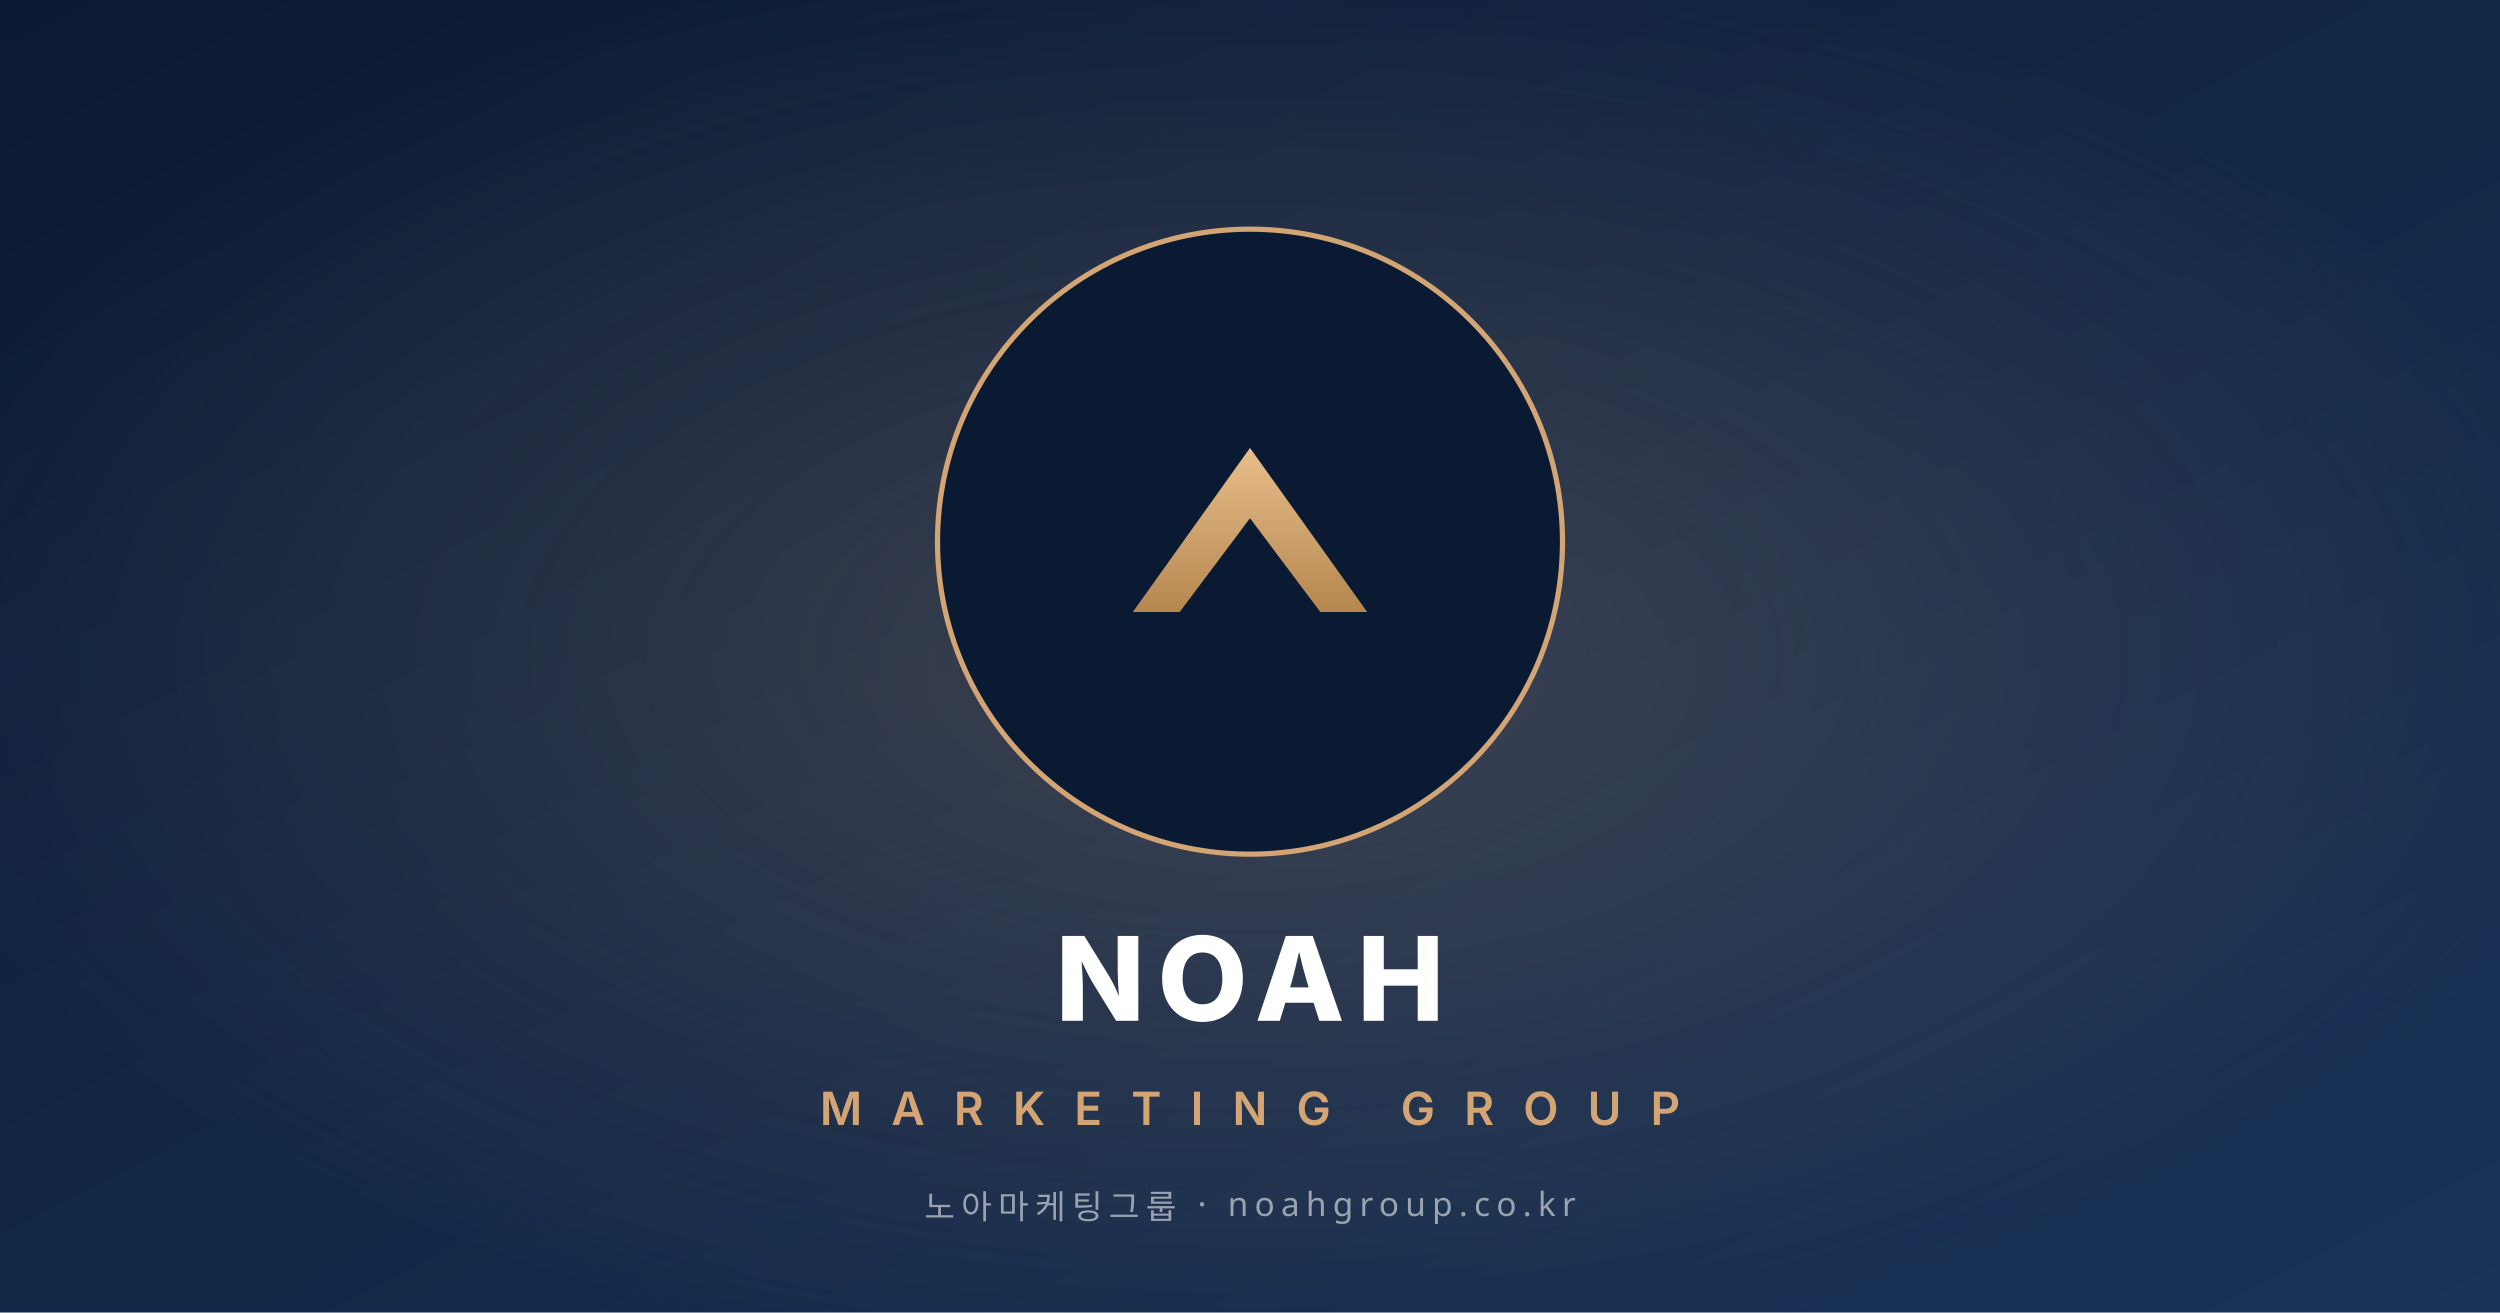
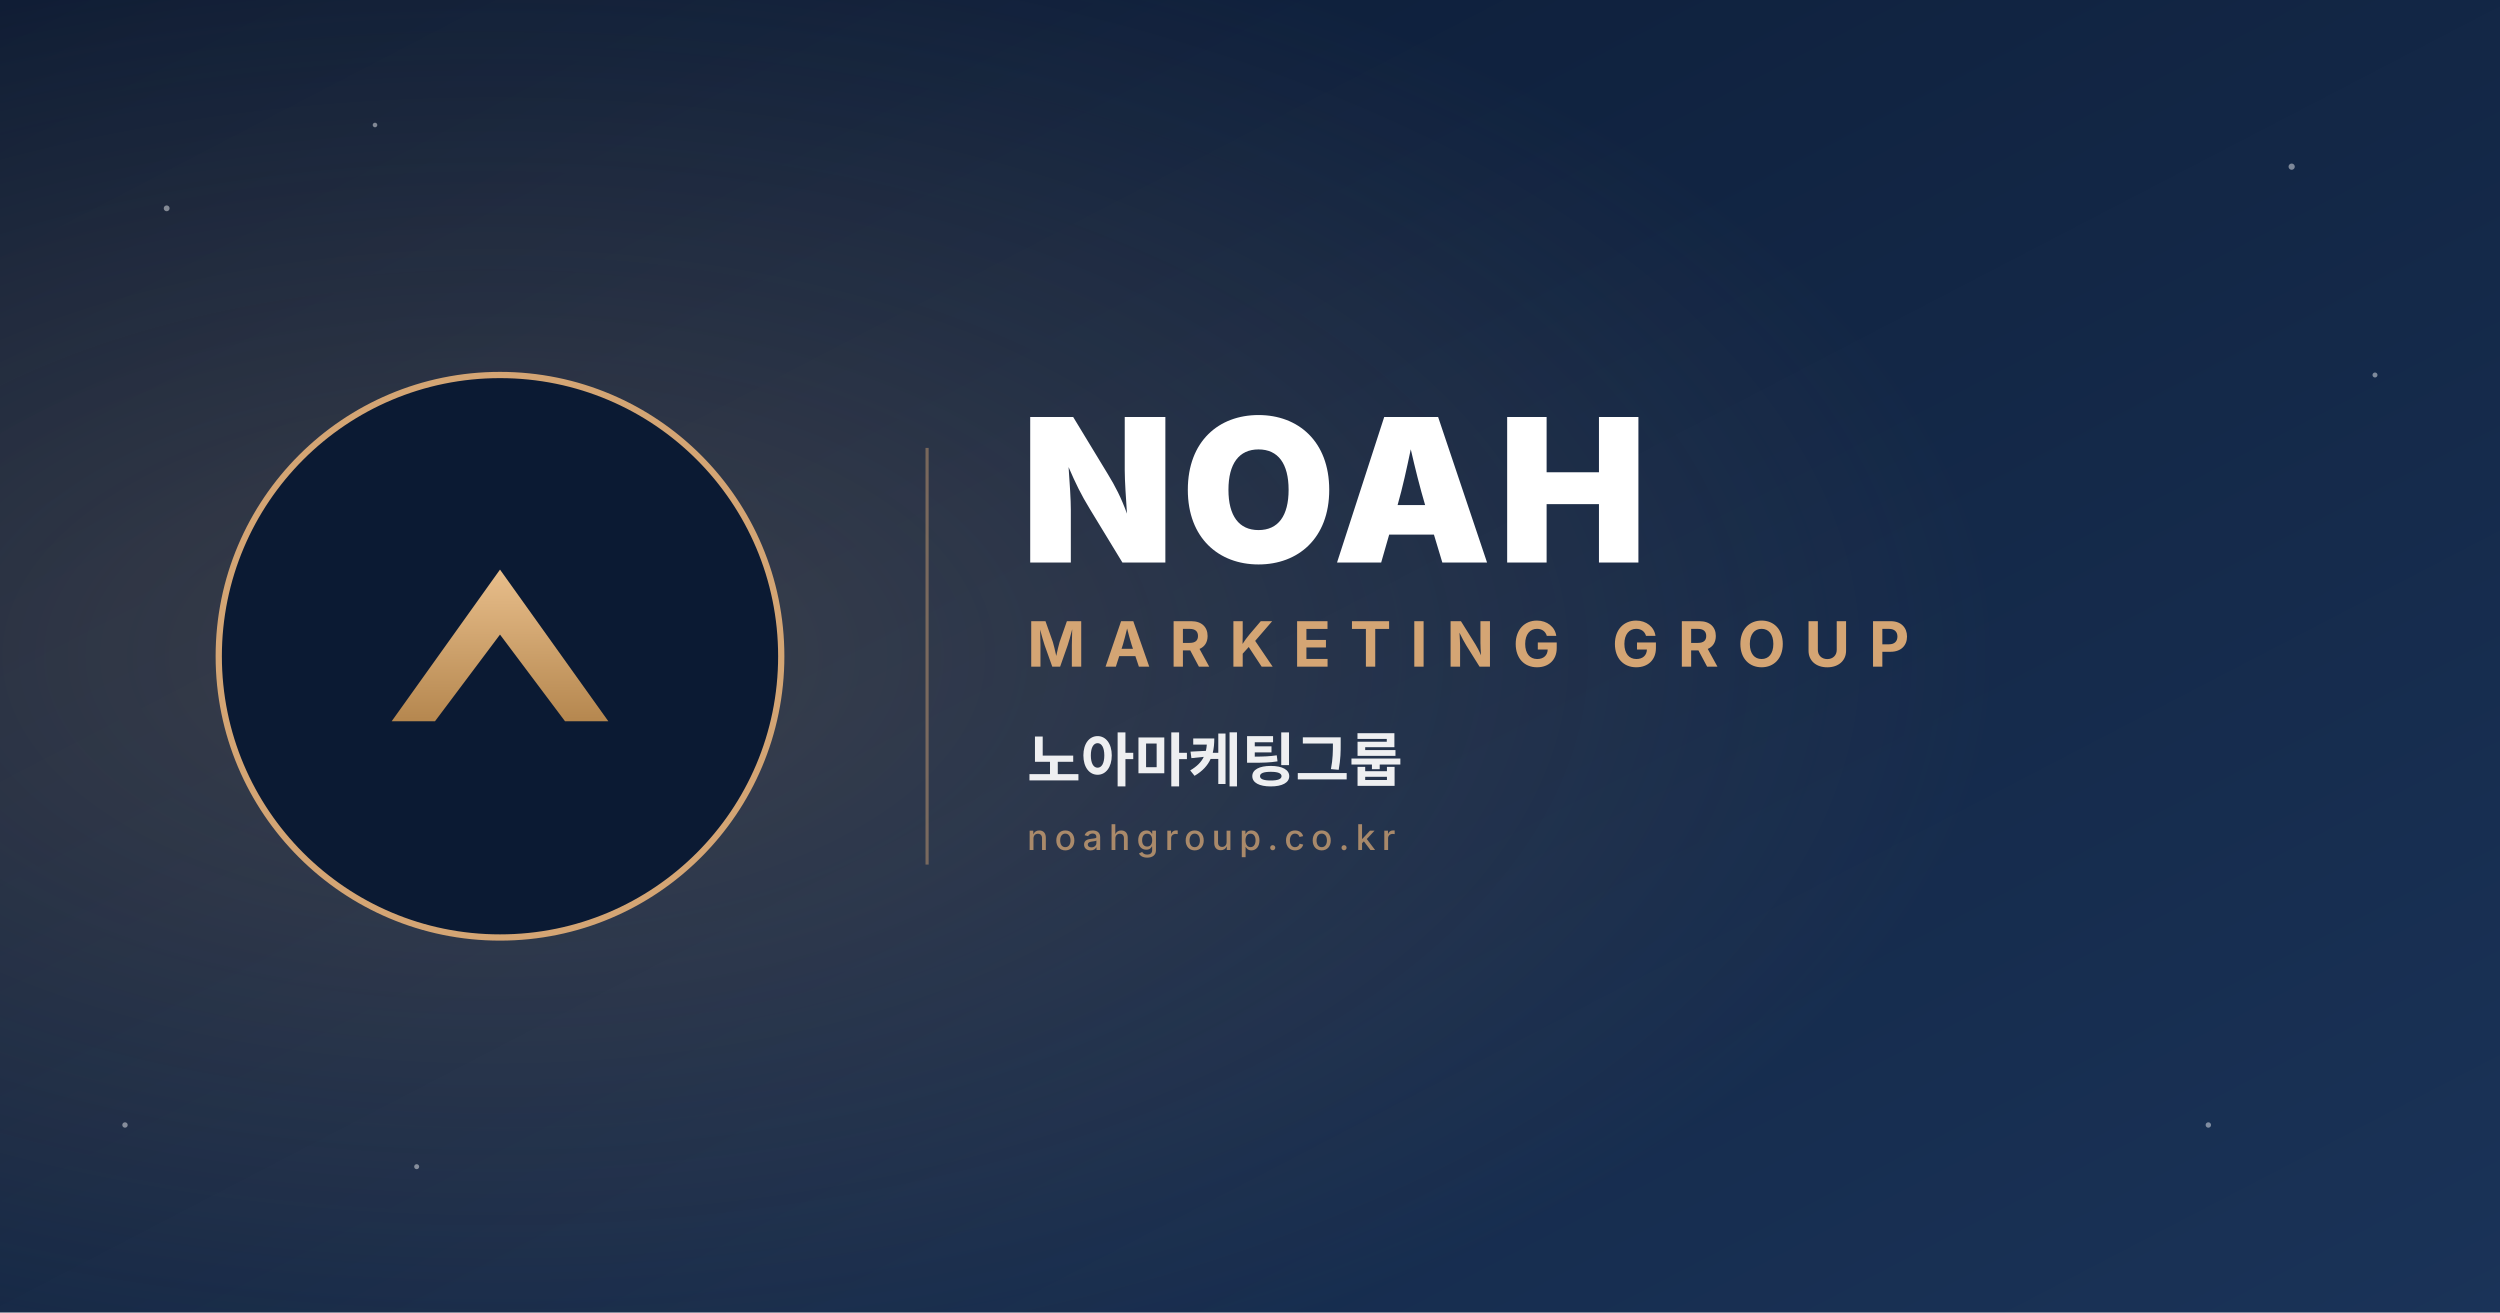
<svg xmlns="http://www.w3.org/2000/svg" viewBox="0 0 1200 630" width="1200" height="630">
  <defs>
    <linearGradient id="bg" x1="0" y1="0" x2="1" y2="1">
      <stop offset="0%" stop-color="#0B1A33" />
      <stop offset="100%" stop-color="#1a3358" />
    </linearGradient>
-     <radialGradient id="glow" cx="0.5" cy="0.5" r="0.55">
+     <radialGradient id="glow" cx="0.2" cy="0.5" r="0.6">
      <stop offset="0%" stop-color="#D4A574" stop-opacity="0.22" />
      <stop offset="100%" stop-color="#D4A574" stop-opacity="0" />
    </radialGradient>
    <linearGradient id="gold" x1="0" y1="0" x2="0" y2="1">
      <stop offset="0%" stop-color="#E8BE8B" />
      <stop offset="100%" stop-color="#B5874F" />
    </linearGradient>
  </defs>
  <rect width="1200" height="630" fill="url(#bg)" />
  <rect width="1200" height="630" fill="url(#glow)" />
-   <g transform="translate(600,260)">
-     <circle r="150" fill="#0B1A33" stroke="#D4A574" stroke-width="2.5" />
-     <g transform="translate(-90,-90) scale(5.625)">
-       <path d="M6 22 L16 8 L26 22 L22 22 L16 14 L10 22 Z" fill="url(#gold)" />
+   <g fill="#ffffff" opacity="0.45">
+     <circle cx="80" cy="100" r="1.4" />
+     <circle cx="180" cy="60" r="1.1" />
+     <circle cx="60" cy="540" r="1.3" />
+     <circle cx="200" cy="560" r="1.2" />
+     <circle cx="1100" cy="80" r="1.5" />
+     <circle cx="1140" cy="180" r="1.2" />
+     <circle cx="1060" cy="540" r="1.3" />
+   </g>
+   <g transform="translate(240, 315)">
+     <circle r="135" fill="#0B1A33" stroke="#D4A574" stroke-width="3" />
+     <g transform="scale(5.2)">
+       <g transform="translate(-16, -16)">
+         <path d="M6 22 L16 8 L26 22 L22 22 L16 14 L10 22 Z" fill="url(#gold)" />
+       </g>
    </g>
  </g>
-   <text x="600" y="490" text-anchor="middle" font-family="Inter, 'Pretendard', sans-serif" font-size="56" font-weight="800" letter-spacing="6" fill="#ffffff">NOAH</text>
-   <text x="600" y="540" text-anchor="middle" font-family="Inter, 'Pretendard', sans-serif" font-size="22" font-weight="600" letter-spacing="14" fill="#D4A574">MARKETING GROUP</text>
-   <text x="600" y="585" text-anchor="middle" font-family="'Pretendard', sans-serif" font-size="16" font-weight="400" letter-spacing="3" fill="#ffffff" opacity="0.55">노아마케팅그룹 · noahgroup.co.kr</text>
+   <line x1="445" y1="215" x2="445" y2="415" stroke="#D4A574" stroke-width="1.5" opacity="0.45" />
+   <text x="490" y="270" font-family="Inter, 'Pretendard', sans-serif" font-size="96" font-weight="900" fill="#ffffff" letter-spacing="3">NOAH</text>
+   <text x="493" y="320" font-family="Inter, 'Pretendard', sans-serif" font-size="30" font-weight="700" fill="#D4A574" letter-spacing="9">MARKETING GROUP</text>
+   <text x="493" y="375" font-family="'Pretendard', sans-serif" font-size="28" font-weight="700" fill="#ffffff" opacity="0.92">노아마케팅그룹</text>
+   <text x="493" y="408" font-family="Inter, sans-serif" font-size="17" font-weight="500" fill="#D4A574" letter-spacing="3" opacity="0.75">noahgroup.co.kr</text>
</svg>
